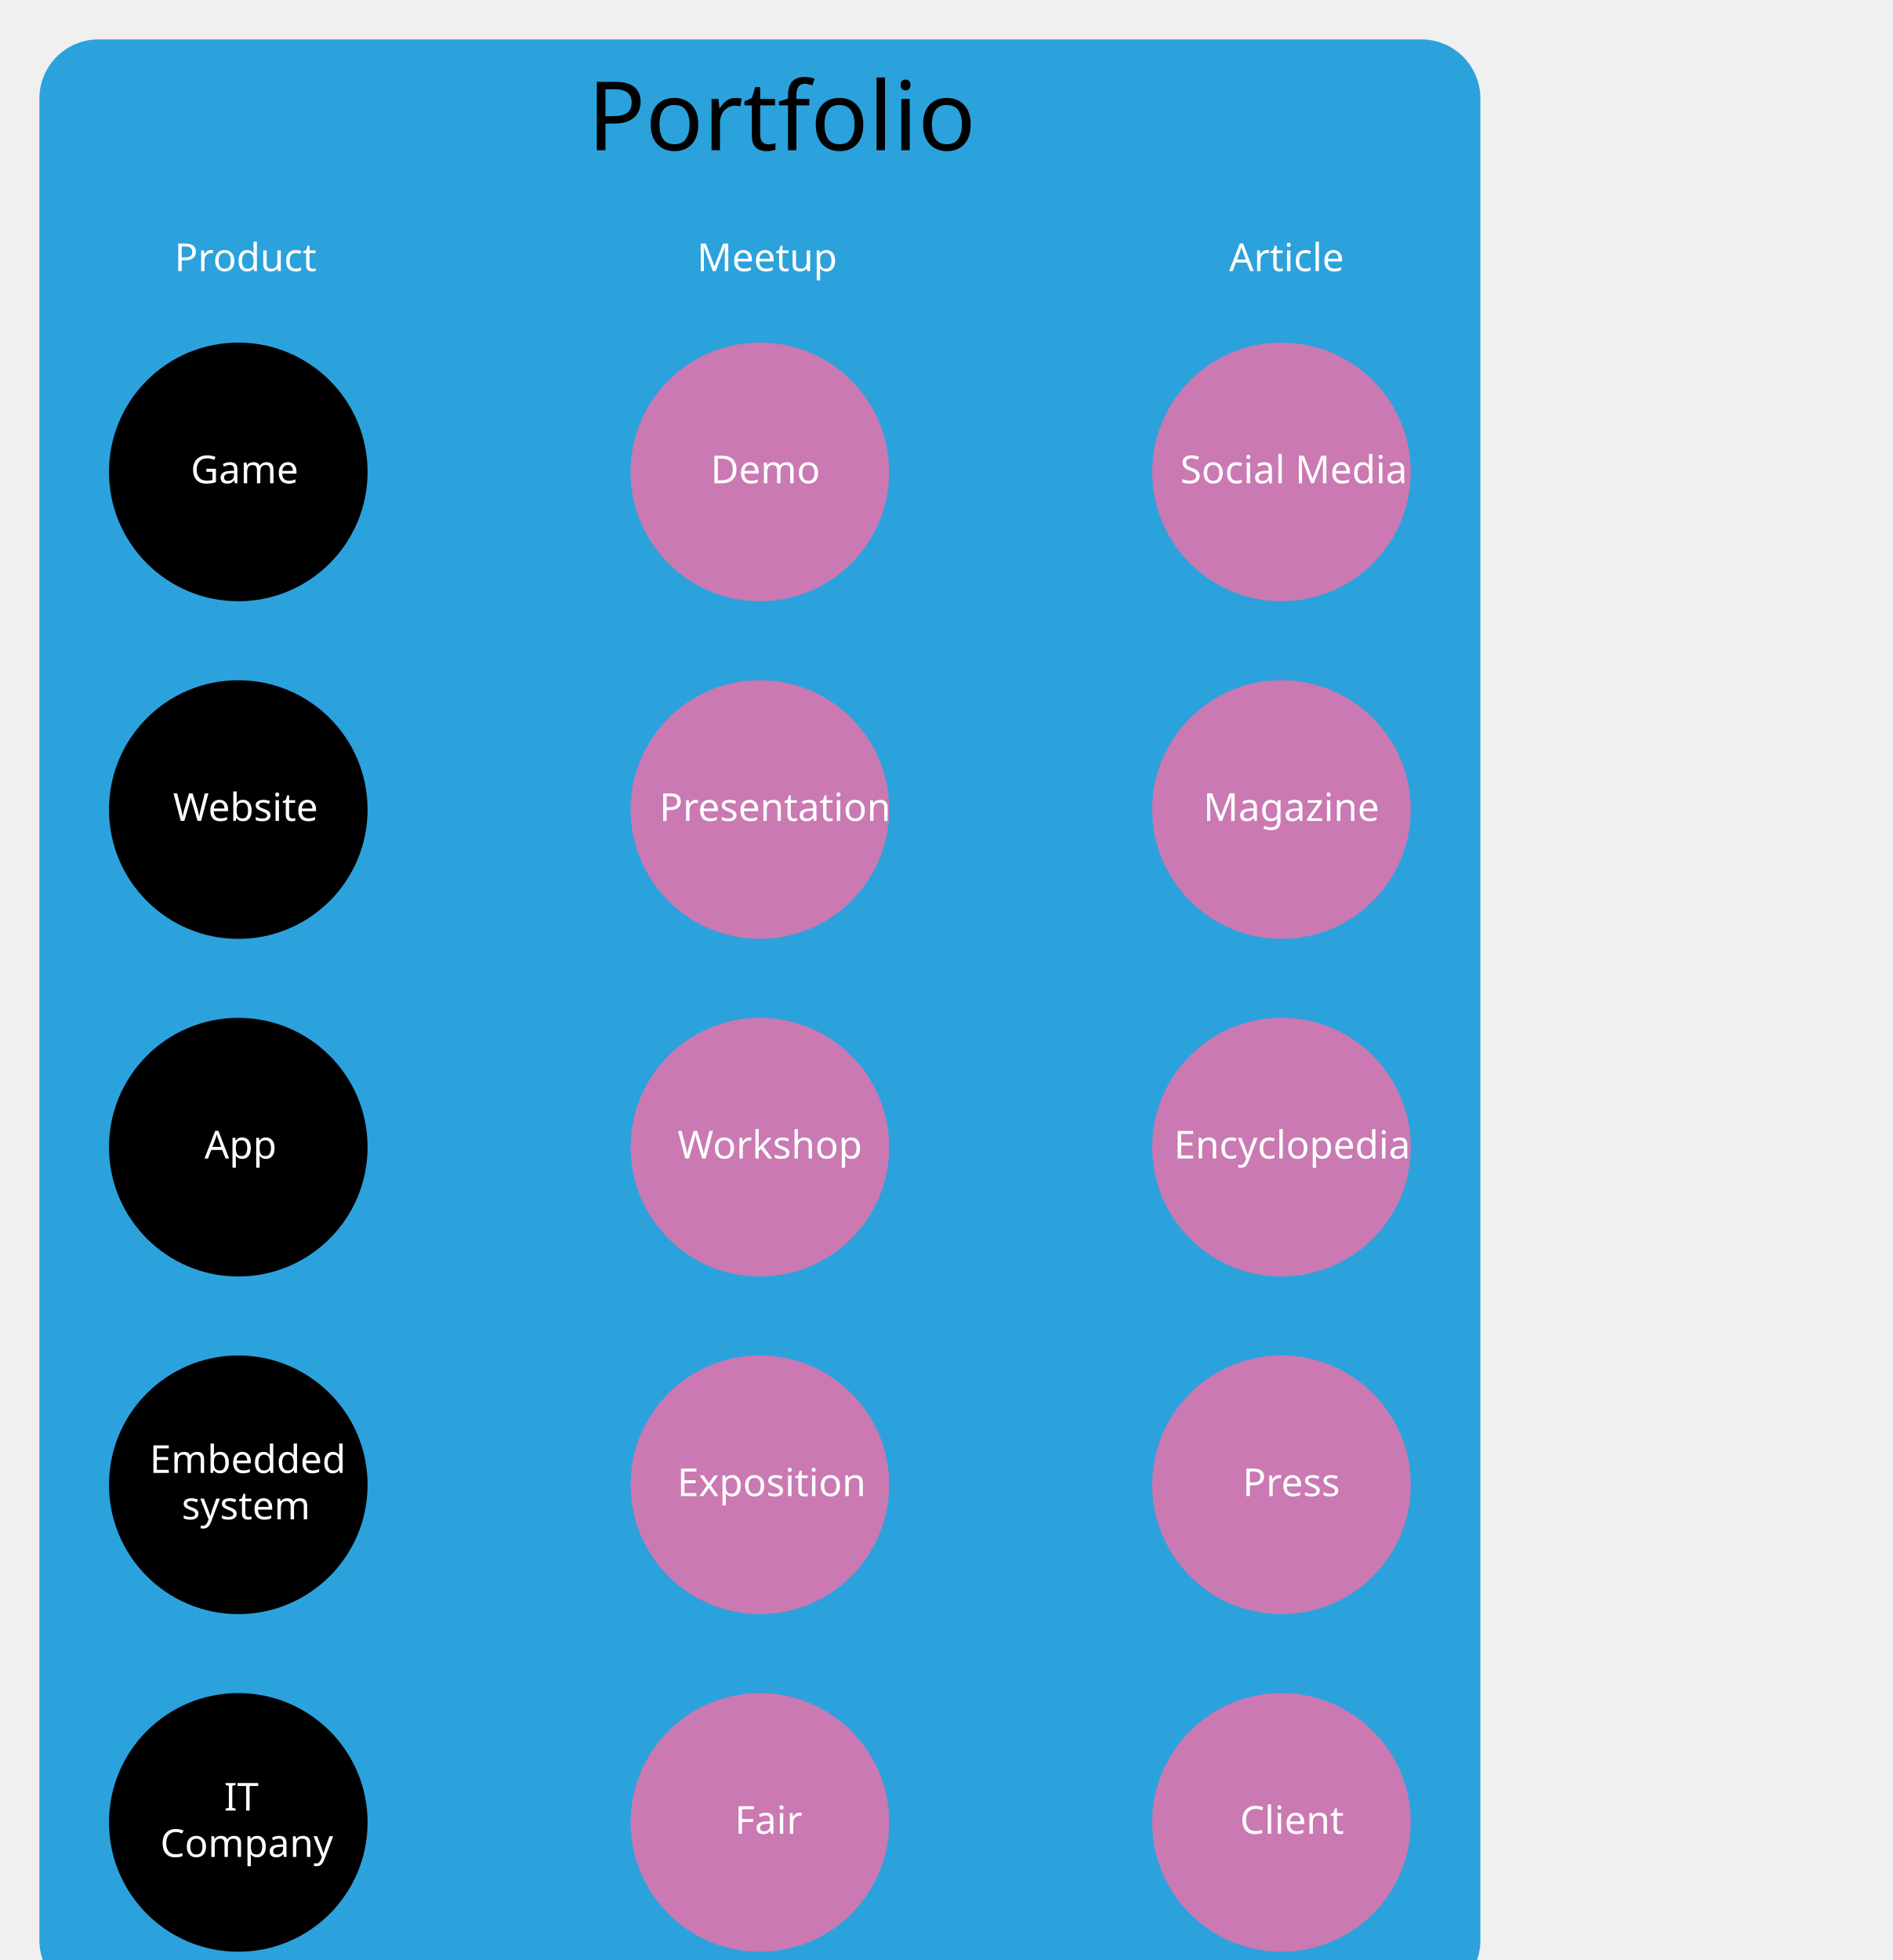
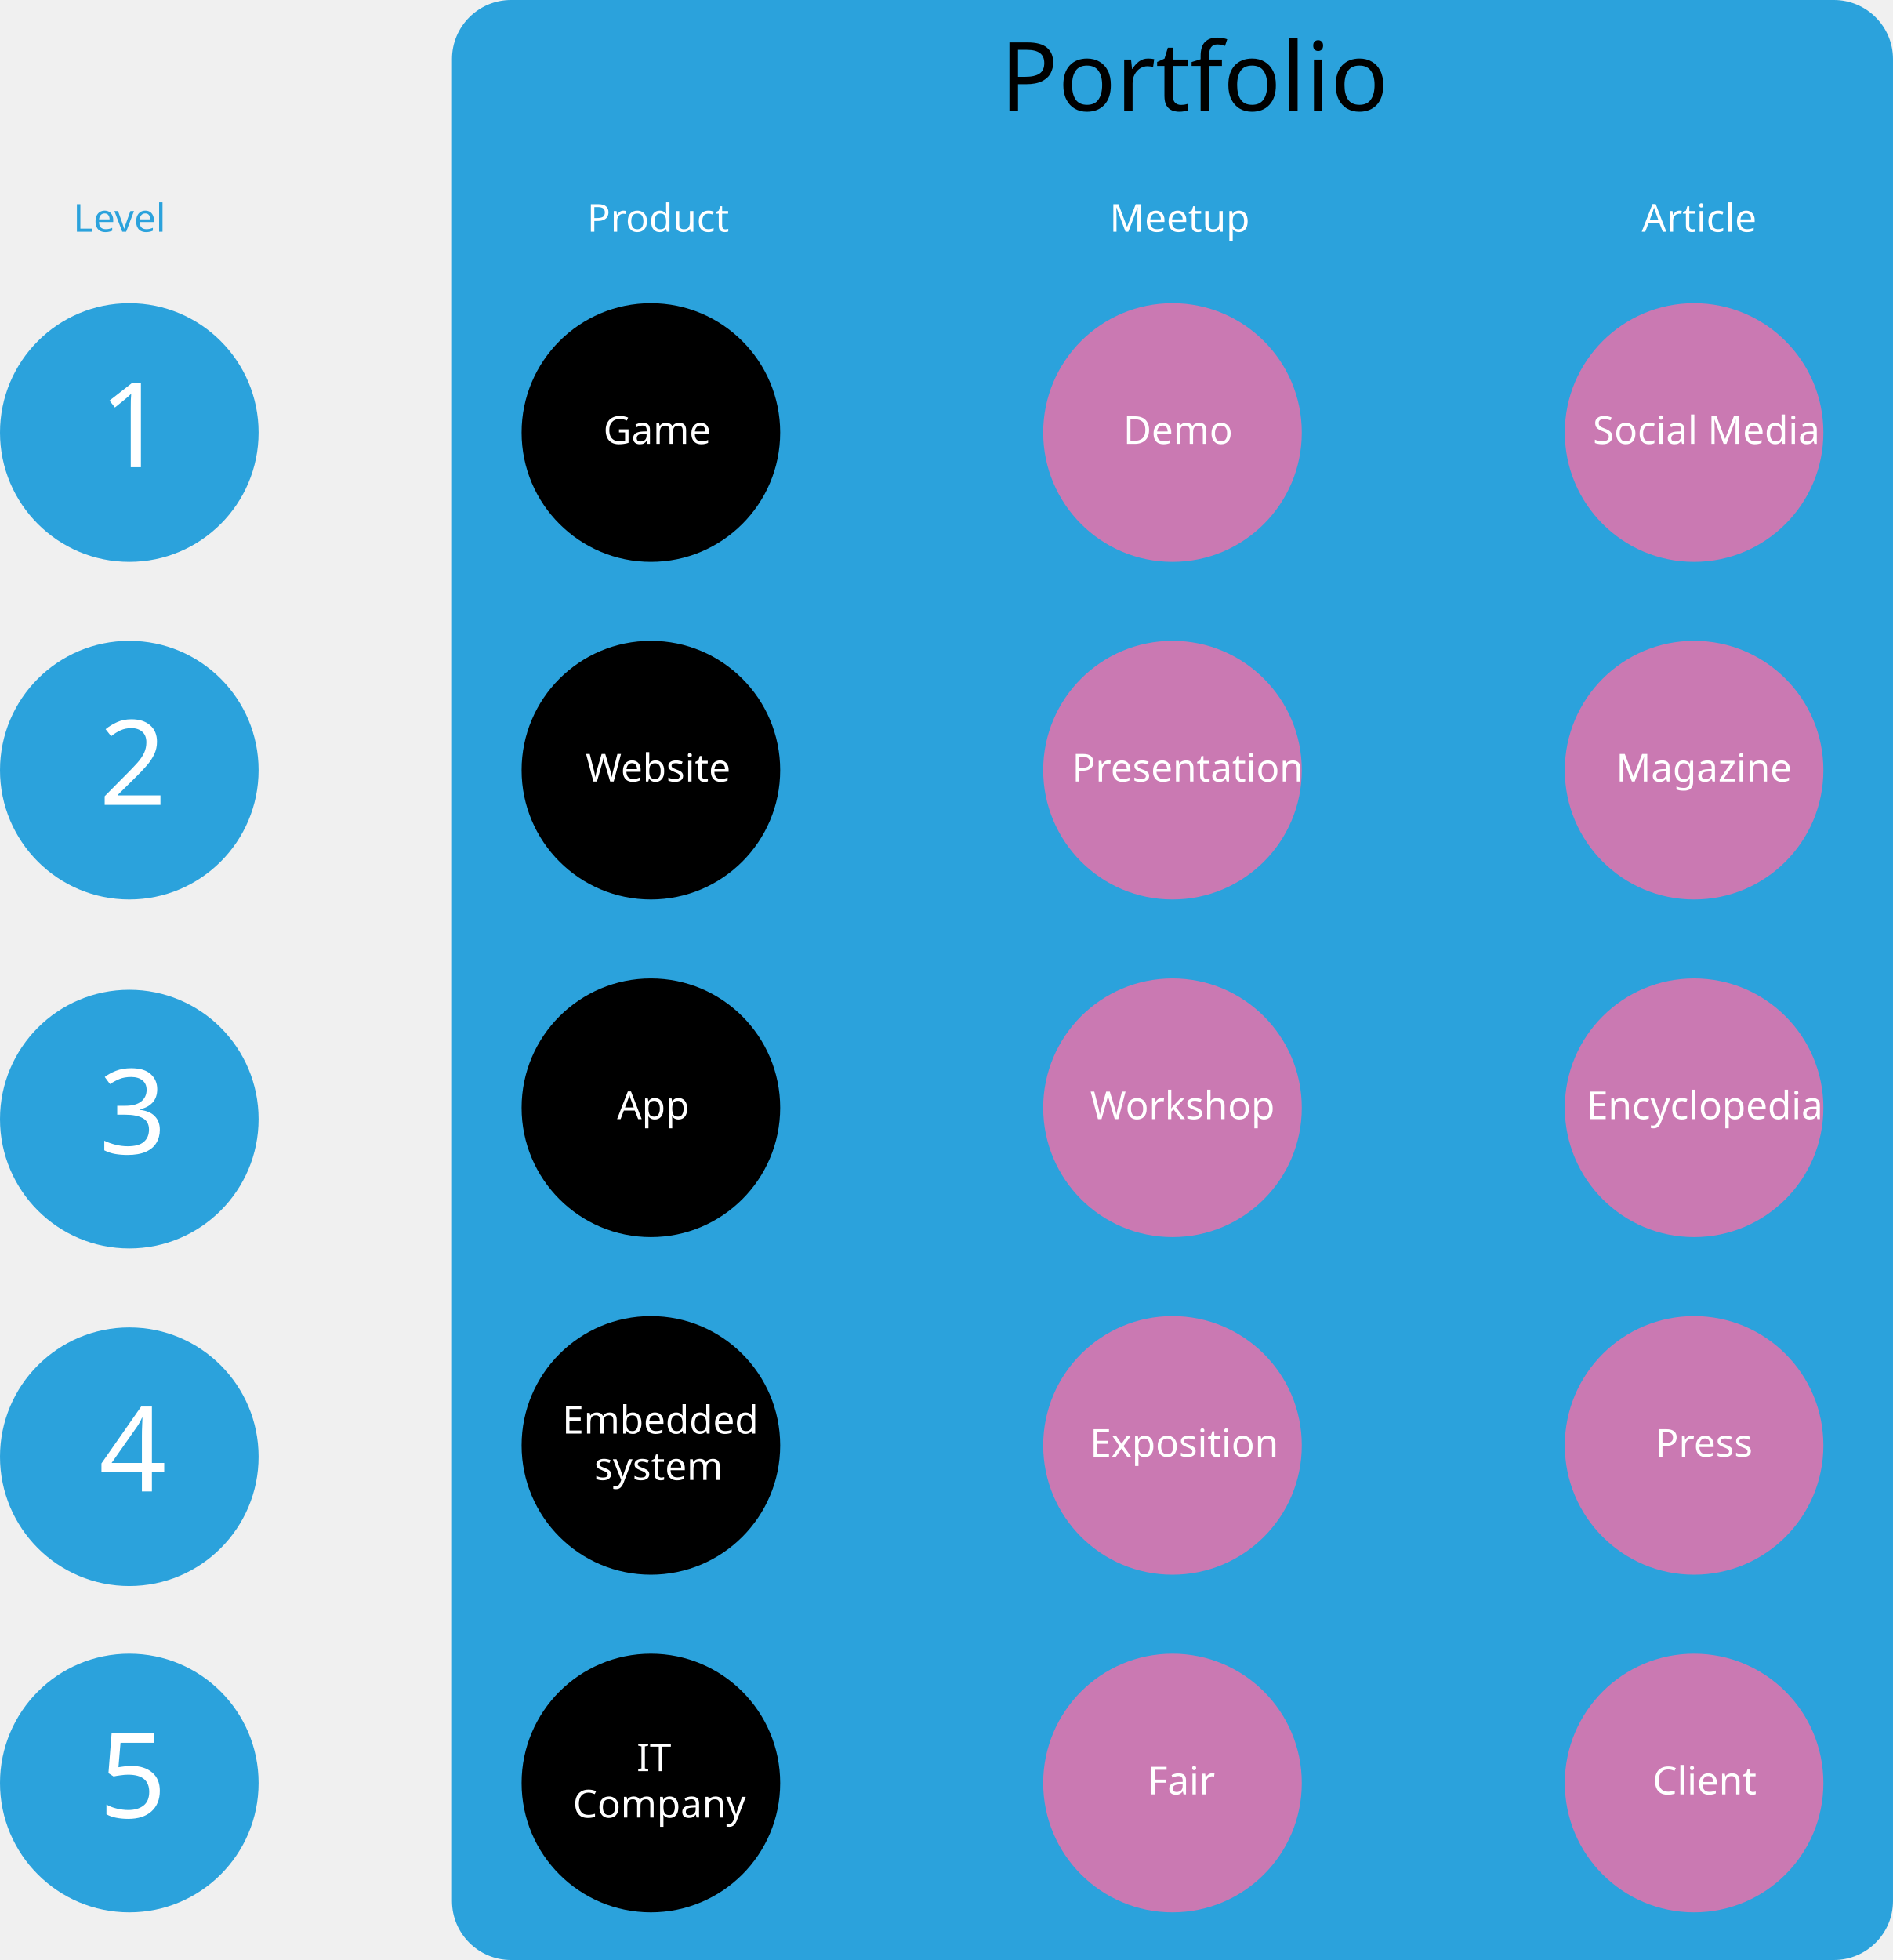
- <svg xmlns="http://www.w3.org/2000/svg" version="1.1" id="Layer_1" x="0px" y="0px" width="384.465px" height="398px" viewBox="0 0 384.465 398" enable-background="new 0 0 384.465 398" xml:space="preserve">
+ <svg xmlns="http://www.w3.org/2000/svg" version="1.1" id="Layer_1" x="0px" y="0px" width="384.466px" height="398px" viewBox="-83.8 8 384.466 398" enable-background="new -83.8 8 384.466 398" xml:space="preserve">
  <g>
    <g>
      <g>
        <g>
          <path fill="#2BA2DC" d="M300.666,394c0,6.628-5.373,12-12,12H20c-6.627,0-12-5.372-12-12V20c0-6.628,5.373-12,12-12h268.666      c6.627,0,12,5.372,12,12V394z" />
        </g>
      </g>
    </g>
  </g>
  <g>
    <g>
      <g>
        <g>
          <g>
            <circle cx="48.396" cy="95.83" r="26.26" />
          </g>
        </g>
        <text transform="matrix(1 0 0 1 38.7307 98.1328)" fill="#FFFFFF" font-family="'MyriadPro-Regular'" font-size="7.847">Game</text>
      </g>
    </g>
  </g>
  <g>
    <g>
      <g>
        <g>
          <g>
            <circle cx="48.396" cy="164.388" r="26.26" />
          </g>
        </g>
        <text transform="matrix(1 0 0 1 35.1414 166.6904)" fill="#FFFFFF" font-family="'MyriadPro-Regular'" font-size="7.847">Website</text>
      </g>
    </g>
  </g>
  <g>
    <g>
      <g>
        <g>
          <g>
            <circle cx="48.396" cy="232.946" r="26.26" />
          </g>
        </g>
        <text transform="matrix(1 0 0 1 41.5281 235.248)" fill="#FFFFFF" font-family="'MyriadPro-Regular'" font-size="7.847">App</text>
      </g>
    </g>
  </g>
  <text transform="matrix(1 0 0 1 35.4387 55.0566)" fill="#FFFFFF" font-family="'MyriadPro-Regular'" font-size="7.847">Product</text>
  <g>
    <g>
      <g>
        <g>
          <g>
            <circle cx="48.396" cy="370.062" r="26.26" />
          </g>
        </g>
        <text transform="matrix(1 0 0 1 45.5081 367.6562)" fill="#FFFFFF" font-family="'MyriadPro-Regular'" font-size="7.847">IT</text>
        <text transform="matrix(1 0 0 1 32.5457 377.0723)" fill="#FFFFFF" font-family="'MyriadPro-Regular'" font-size="7.847">Company</text>
      </g>
    </g>
  </g>
  <g>
    <g>
      <g>
        <g>
          <g>
            <circle cx="48.396" cy="301.504" r="26.26" />
          </g>
        </g>
        <text transform="matrix(1 0 0 1 30.3904 299.0977)" fill="#FFFFFF" font-family="'MyriadPro-Regular'" font-size="7.847">Embedded</text>
        <text transform="matrix(1 0 0 1 36.9031 308.5137)" fill="#FFFFFF" font-family="'MyriadPro-Regular'" font-size="7.847">system</text>
      </g>
    </g>
  </g>
  <text transform="matrix(1 0 0 1 141.5535 55.0566)" fill="#FFFFFF" font-family="'MyriadPro-Regular'" font-size="7.847">Meetup</text>
  <g>
    <g>
      <g>
        <g>
          <g>
            <circle fill="#CA79B2" cx="154.333" cy="95.83" r="26.26" />
          </g>
        </g>
        <text transform="matrix(1 0 0 1 144.3264 98.1328)" fill="#FFFFFF" font-family="'MyriadPro-Regular'" font-size="7.847">Demo</text>
      </g>
    </g>
  </g>
  <g>
    <g>
      <g>
        <g>
          <g>
            <circle fill="#CA79B2" cx="154.333" cy="164.388" r="26.26" />
          </g>
        </g>
        <text transform="matrix(1 0 0 1 133.9275 166.6904)" fill="#FFFFFF" font-family="'MyriadPro-Regular'" font-size="7.847">Presentation</text>
      </g>
    </g>
  </g>
  <g>
    <g>
      <g>
        <g>
          <g>
            <circle fill="#CA79B2" cx="154.333" cy="232.946" r="26.26" />
          </g>
        </g>
        <text transform="matrix(1 0 0 1 137.6174 235.249)" fill="#FFFFFF" font-family="'MyriadPro-Regular'" font-size="7.847">Workshop</text>
      </g>
    </g>
  </g>
  <g>
    <g>
      <g>
        <g>
          <g>
            <circle fill="#CA79B2" cx="154.333" cy="301.504" r="26.26" />
          </g>
        </g>
        <text transform="matrix(1 0 0 1 137.5447 303.8066)" fill="#FFFFFF" font-family="'MyriadPro-Regular'" font-size="7.847">Exposition</text>
      </g>
    </g>
  </g>
  <g>
    <g>
      <g>
        <g>
          <g>
            <circle fill="#CA79B2" cx="154.333" cy="370.062" r="26.26" />
          </g>
        </g>
        <text transform="matrix(1 0 0 1 149.241 372.3643)" fill="#FFFFFF" font-family="'MyriadPro-Regular'" font-size="7.847">Fair</text>
      </g>
    </g>
  </g>
  <text transform="matrix(1 0 0 1 249.636 55.0566)" fill="#FFFFFF" font-family="'MyriadPro-Regular'" font-size="7.847">Article</text>
  <g>
    <g>
      <g>
        <g>
          <g>
            <circle fill="#CA79B2" cx="260.271" cy="95.83" r="26.26" />
          </g>
        </g>
        <text transform="matrix(1 0 0 1 239.7161 98.1328)" fill="#FFFFFF" font-family="'MyriadPro-Regular'" font-size="7.847">Social Media</text>
      </g>
    </g>
  </g>
  <g>
    <g>
      <g>
        <g>
          <g>
            <circle fill="#CA79B2" cx="260.271" cy="164.388" r="26.26" />
          </g>
        </g>
        <text transform="matrix(1 0 0 1 244.3997 166.6904)" fill="#FFFFFF" font-family="'MyriadPro-Regular'" font-size="7.847">Magazine</text>
      </g>
    </g>
  </g>
  <g>
    <g>
      <g>
        <g>
          <g>
            <circle fill="#CA79B2" cx="260.271" cy="232.946" r="26.26" />
          </g>
        </g>
        <text transform="matrix(1 0 0 1 238.4241 235.249)" fill="#FFFFFF" font-family="'MyriadPro-Regular'" font-size="7.847">Encyclopedia</text>
      </g>
    </g>
  </g>
  <g>
    <g>
      <g>
        <g>
          <g>
            <circle fill="#CA79B2" cx="260.271" cy="301.504" r="26.26" />
          </g>
        </g>
        <text transform="matrix(1 0 0 1 252.3792 303.8066)" fill="#FFFFFF" font-family="'MyriadPro-Regular'" font-size="7.847">Press</text>
      </g>
    </g>
  </g>
  <g>
    <g>
      <g>
        <g>
          <g>
            <circle fill="#CA79B2" cx="260.271" cy="370.062" r="26.26" />
          </g>
        </g>
        <text transform="matrix(1 0 0 1 251.8499 372.3643)" fill="#FFFFFF" font-family="'MyriadPro-Regular'" font-size="7.847">Client</text>
      </g>
    </g>
  </g>
  <text transform="matrix(1 0 0 1 119.325 30.5078)" font-family="'MyriadPro-Regular'" font-size="19.454">Portfolio</text>
  <g>
    <g>
      <g>
        <g>
          <g>
            <circle fill="#2BA2DC" cx="-57.54" cy="95.83" r="26.26" />
          </g>
        </g>
        <text transform="matrix(1 0 0 1 -63.696 102.874)" fill="#FFFFFF" font-family="'MyriadPro-Regular'" font-size="24">1</text>
      </g>
    </g>
  </g>
  <text transform="matrix(1 0 0 1 -68.946 55.0566)" fill="#2BA2DC" font-family="'MyriadPro-Regular'" font-size="7.847">Level</text>
  <g>
    <g>
      <g>
        <g>
          <g>
            <circle fill="#2BA2DC" cx="-57.54" cy="164.388" r="26.26" />
          </g>
        </g>
        <text transform="matrix(1 0 0 1 -63.696 171.4316)" fill="#FFFFFF" font-family="'MyriadPro-Regular'" font-size="24">2</text>
      </g>
    </g>
  </g>
  <g>
    <g>
      <g>
        <g>
          <g>
            <circle fill="#2BA2DC" cx="-57.54" cy="235.248" r="26.26" />
          </g>
        </g>
        <text transform="matrix(1 0 0 1 -63.696 242.292)" fill="#FFFFFF" font-family="'MyriadPro-Regular'" font-size="24">3</text>
      </g>
    </g>
  </g>
  <g>
    <g>
      <g>
        <g>
          <g>
            <circle fill="#2BA2DC" cx="-57.54" cy="303.807" r="26.26" />
          </g>
        </g>
        <text transform="matrix(1 0 0 1 -63.696 310.8496)" fill="#FFFFFF" font-family="'MyriadPro-Regular'" font-size="24">4</text>
      </g>
    </g>
  </g>
  <g>
    <g>
      <g>
        <g>
          <g>
            <circle fill="#2BA2DC" cx="-57.54" cy="370.062" r="26.26" />
          </g>
        </g>
        <text transform="matrix(1 0 0 1 -63.696 377.1055)" fill="#FFFFFF" font-family="'MyriadPro-Regular'" font-size="24">5</text>
      </g>
    </g>
  </g>
</svg>
